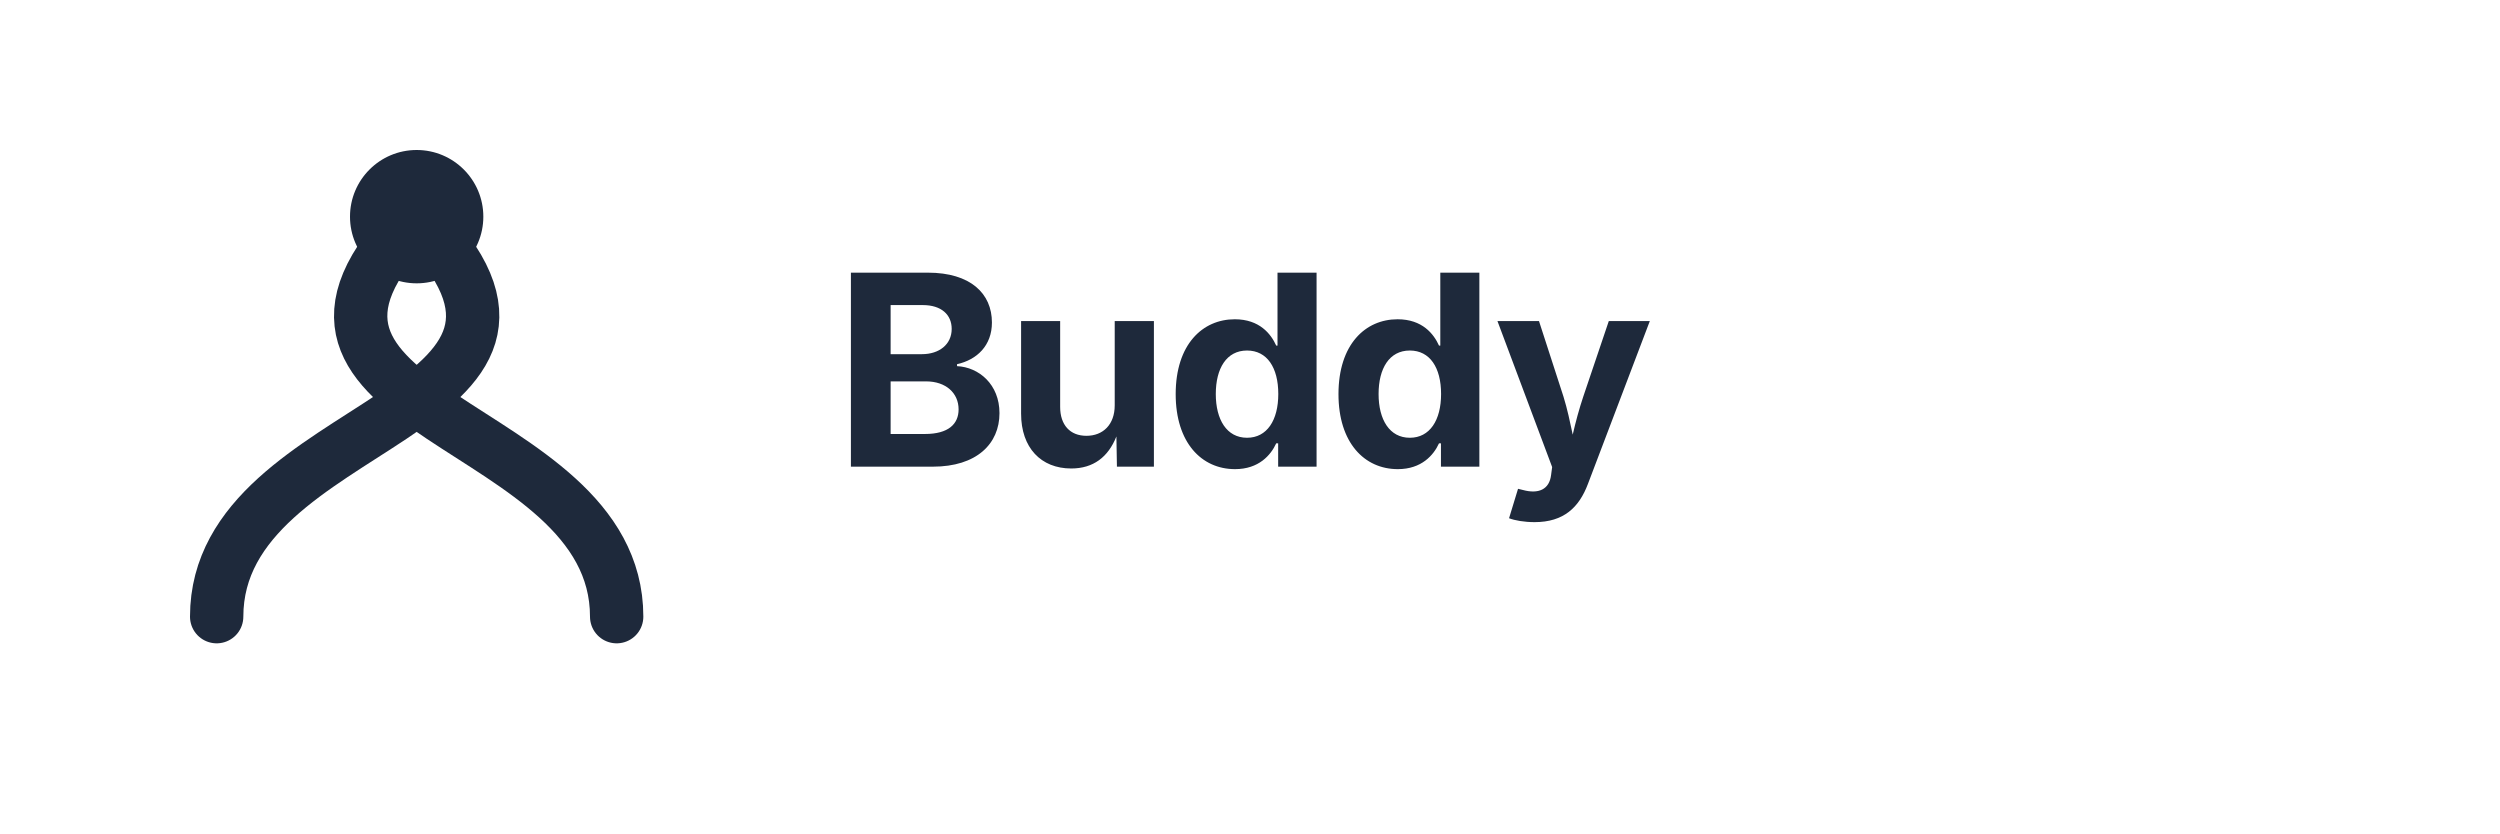
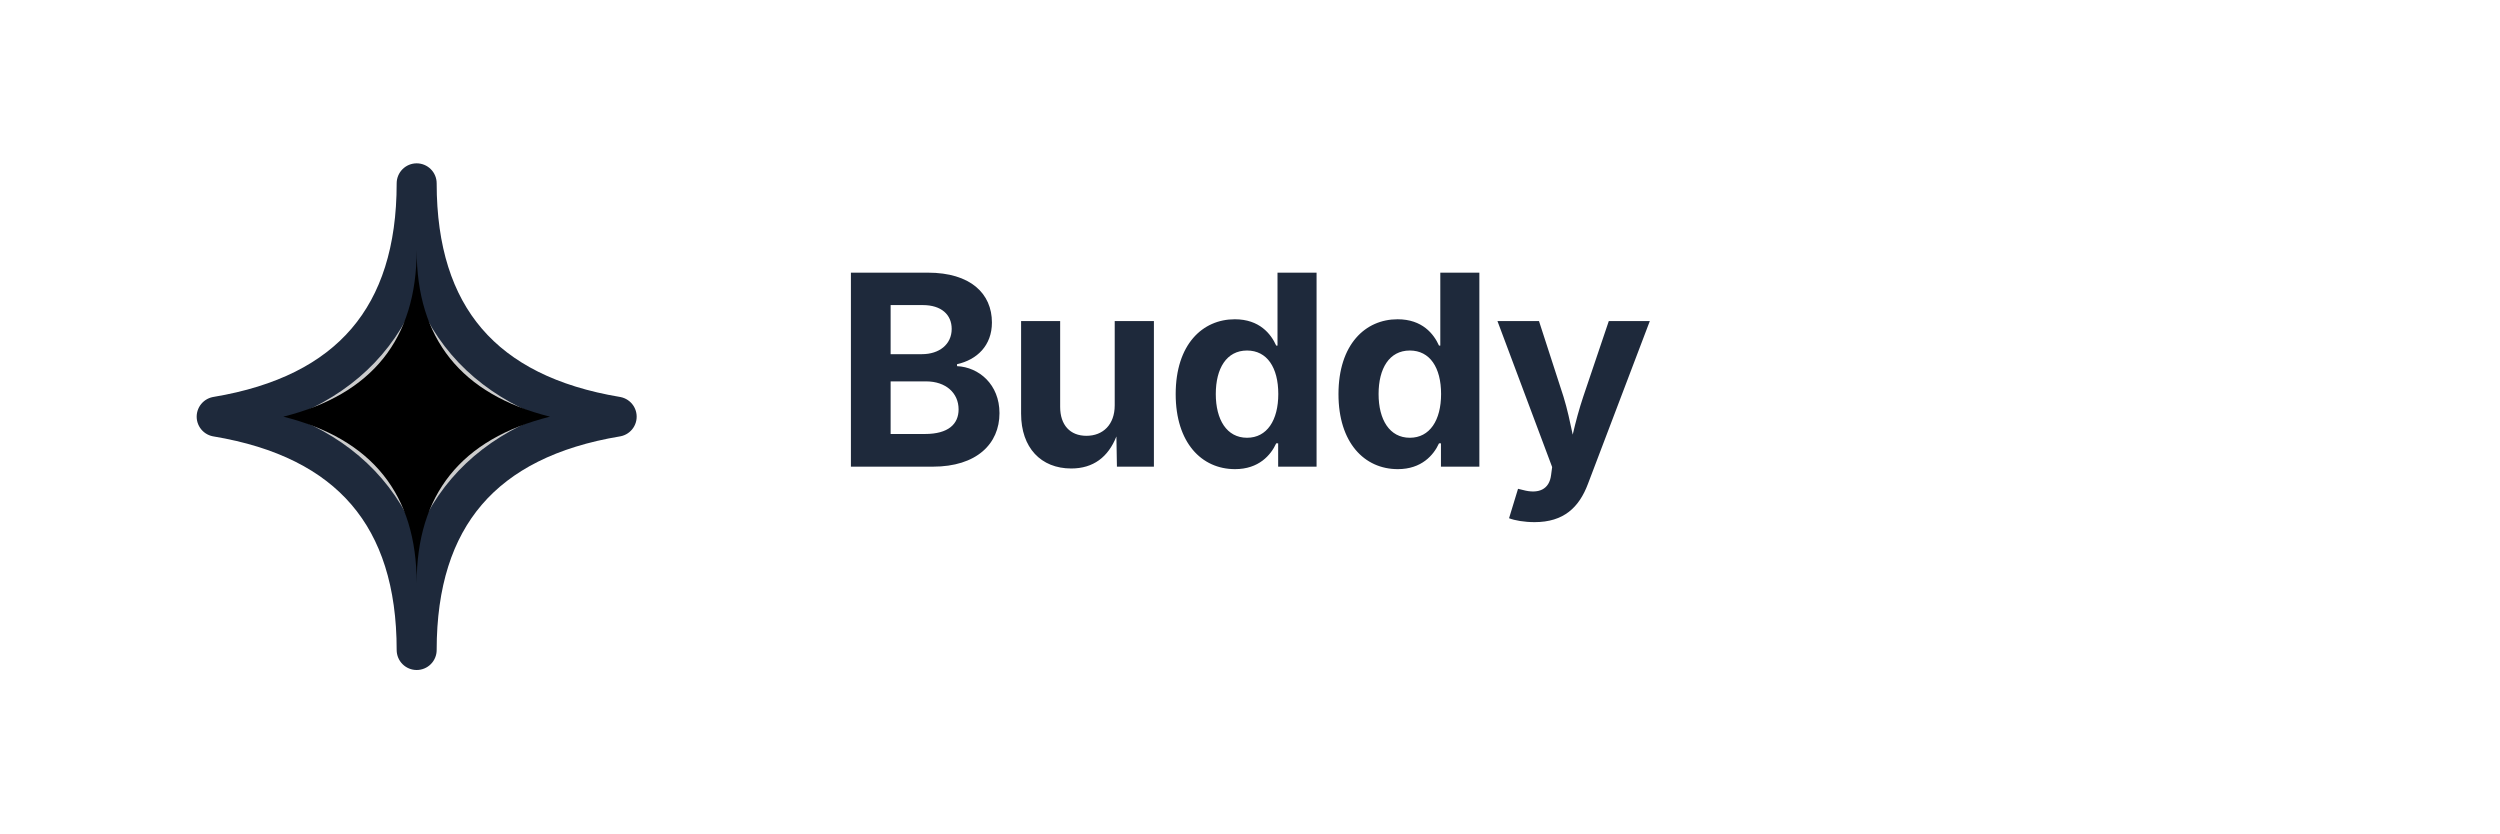
<svg xmlns="http://www.w3.org/2000/svg" viewBox="0 0 300 100" width="100%" height="100%">
  <g transform="translate(10, 10) scale(0.8)">
    <g fill="#1e293b" stroke="#1e293b" stroke-linecap="round" stroke-linejoin="round">
-       <path d="M 20 80 C 20 50 80 50 50 20" fill="none" stroke-width="8" />
-       <path d="M 80 80 C 80 50 20 50 50 20" fill="none" stroke-width="8" />
-       <circle cx="50" cy="20" r="10" stroke="none" />
+       <path d="M 50 15 Q 50 45 20 50 Q 50 55 50 85 Q 50 55 80 50 Q 50 45 50 15 Z" fill="currentColor" fill-opacity="0.2" stroke-width="6" stroke-linejoin="round" />
+       <path d="M 50 25 Q 50 45 30 50 Q 50 55 50 75 Q 50 55 70 50 Q 50 45 50 25 Z" fill="currentColor" stroke="none" />
    </g>
  </g>
  <text x="100" y="56" font-family="'Inter', -apple-system, sans-serif" font-weight="700" font-size="32" letter-spacing="-0.02em" fill="#1e293b">
    Buddy
  </text>
</svg>
